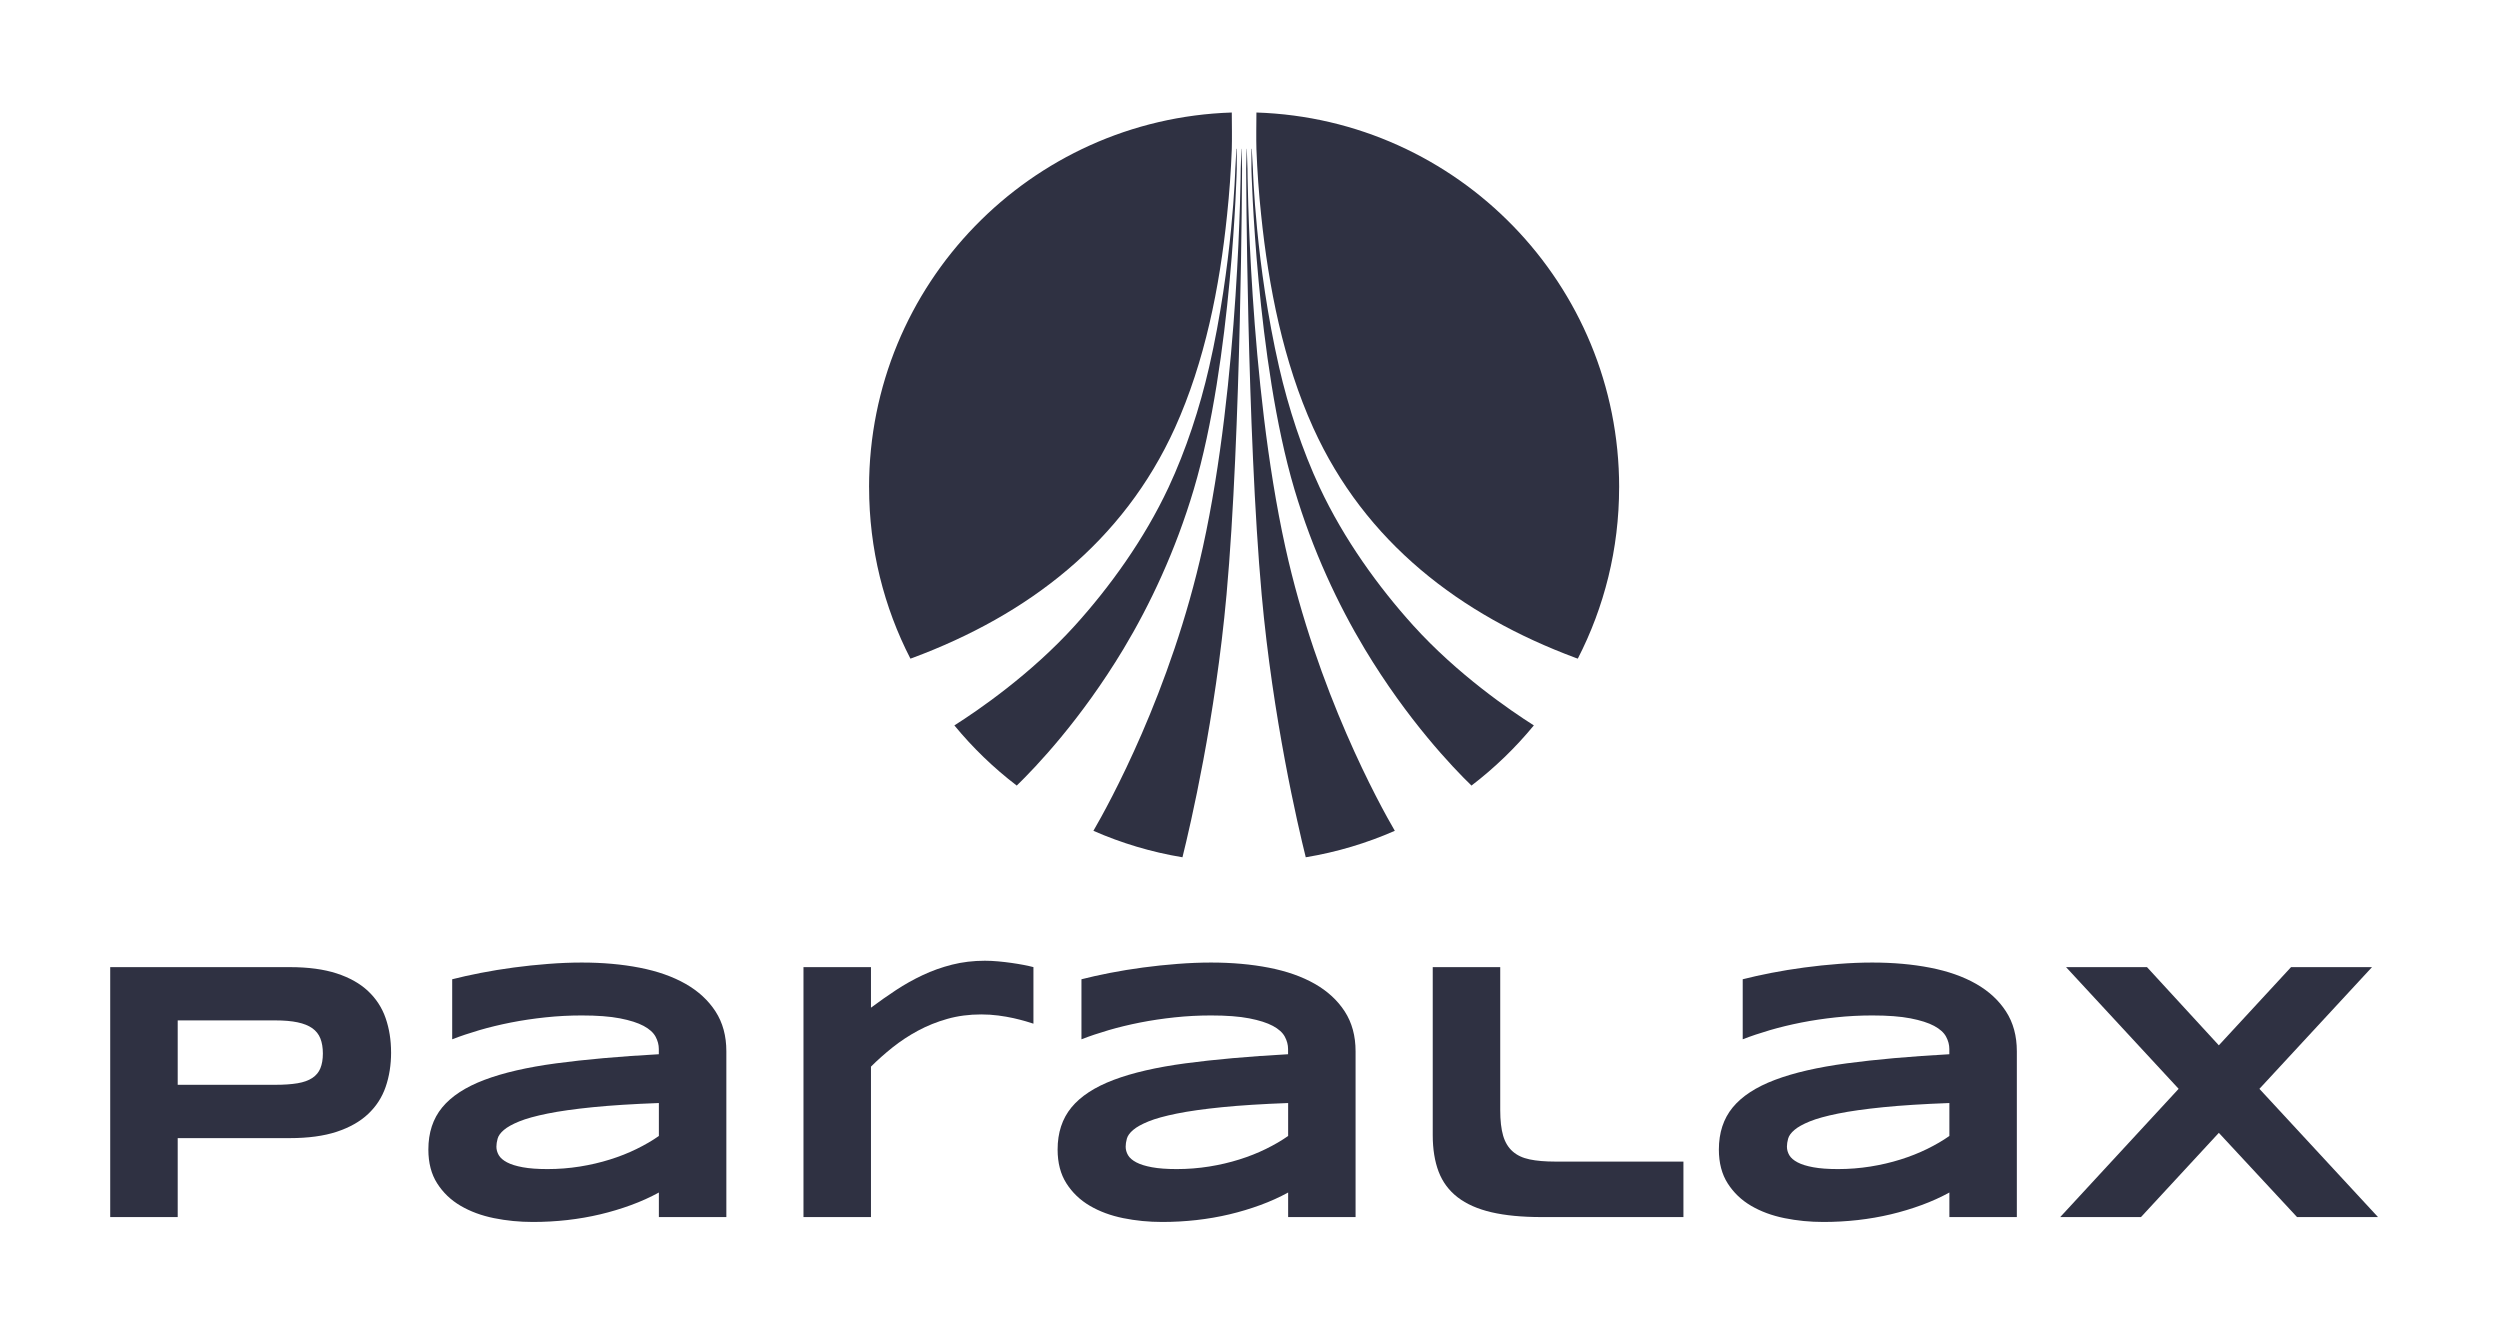
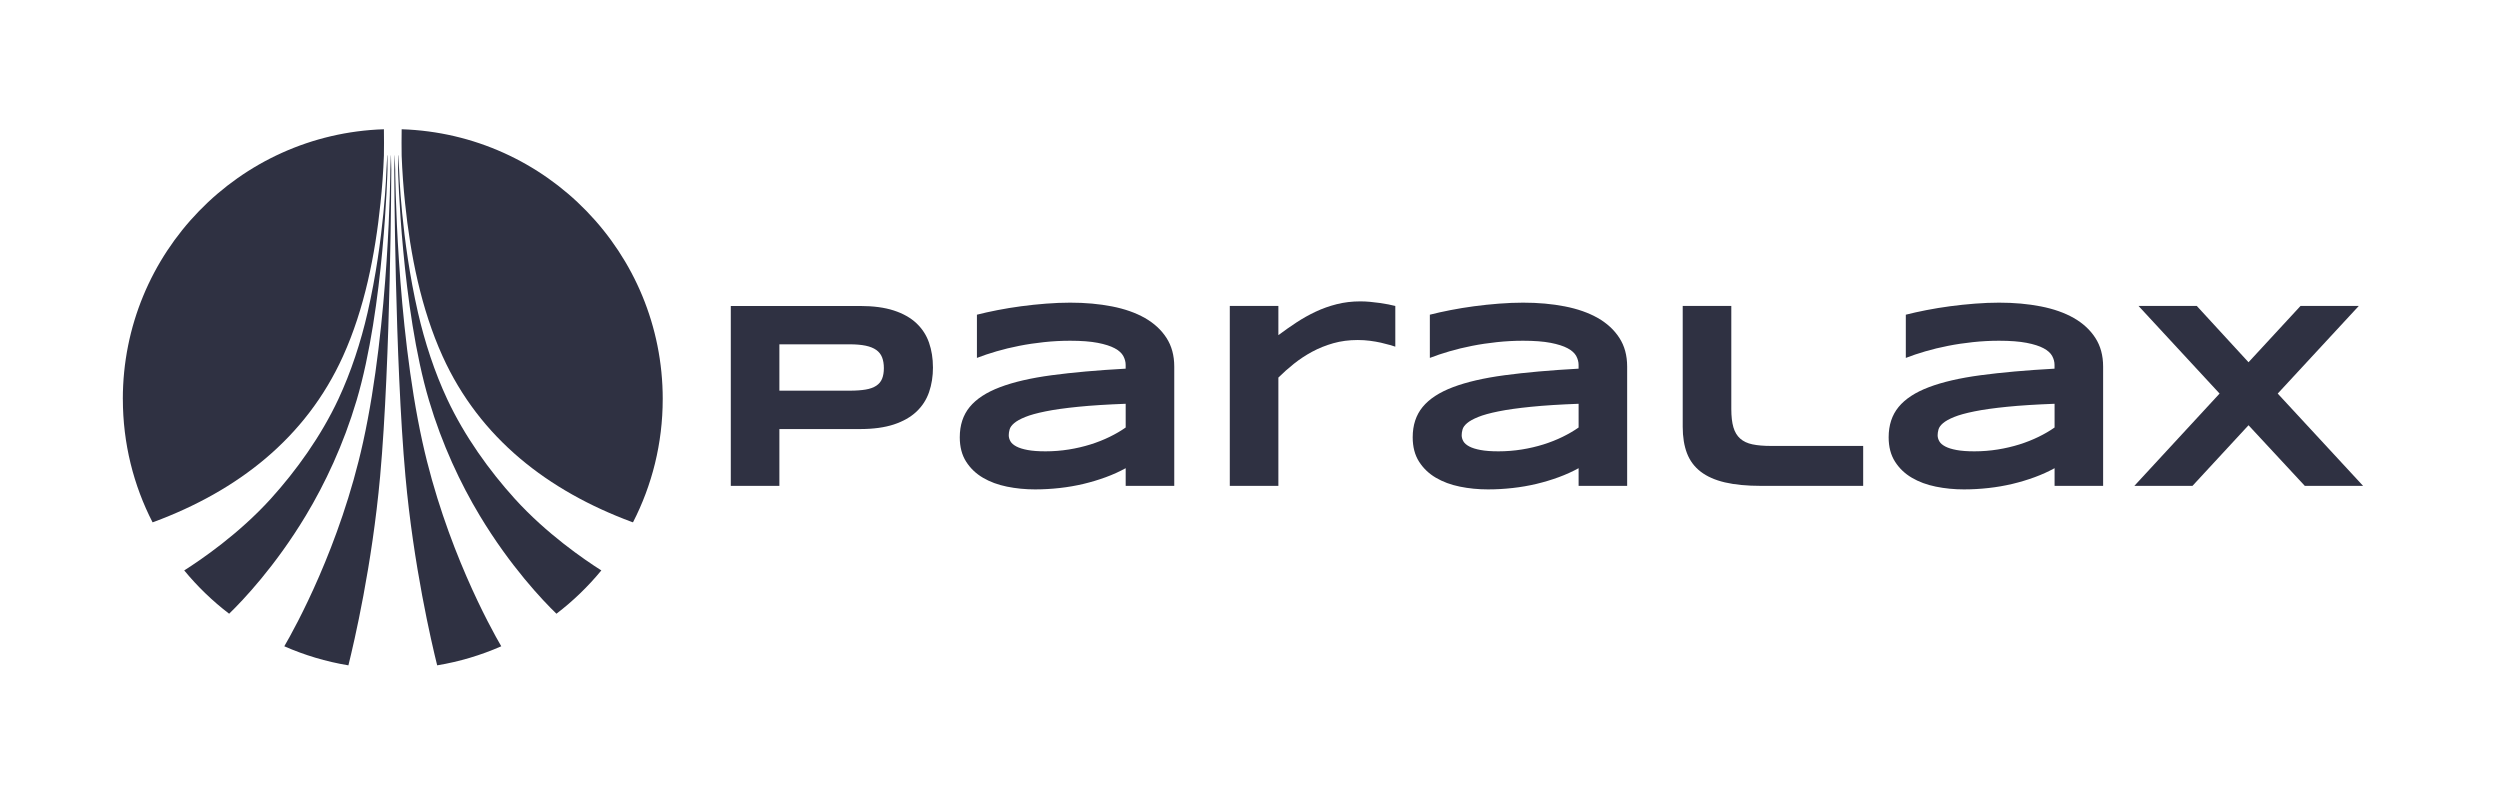
- <svg xmlns="http://www.w3.org/2000/svg" width="758" zoomAndPan="magnify" viewBox="0 0 568.5 301.5" height="402" preserveAspectRatio="xMidYMid meet" version="1.0">
-   <path fill="#2f3142" d="M 197.633 110.82 C 197.633 124.852 201.02 138.094 207.027 149.773 C 207.184 149.723 207.336 149.672 207.473 149.621 C 233.789 139.836 255.414 123.273 267.188 97.285 C 273.98 82.273 277.352 65.242 279.031 48.926 C 279.559 43.938 279.918 38.941 280.109 33.93 C 280.176 31.707 280.129 28.086 280.109 25.586 C 234.305 27.059 197.625 64.66 197.625 110.82 Z M 197.633 110.82 " fill-opacity="1" fill-rule="nonzero" />
-   <path fill="#2f3142" d="M 280.906 38.41 C 280.906 38.41 280.316 60.043 274.953 83.496 C 272.824 92.793 269.699 102.332 265.723 110.844 C 260.207 122.625 252.363 133.484 244.418 142.27 C 234.375 153.359 222.387 161.559 217.023 164.957 C 221.211 170.047 225.969 174.641 231.207 178.641 C 235.539 174.441 245.758 163.723 255.461 147.602 C 261.516 137.527 267.328 125.207 271.465 111.285 C 280.164 81.992 281.242 38.406 281.242 38.406 L 281.242 33.859 C 281.242 33.816 281.172 33.816 281.164 33.859 Z M 280.906 38.41 " fill-opacity="1" fill-rule="nonzero" />
-   <path fill="#2f3142" d="M 273.543 124.383 C 266.281 157.328 252.09 183 248.641 188.926 C 255.02 191.727 261.805 193.773 268.891 194.945 C 270.707 187.637 276.367 163.352 278.91 135.254 C 282.254 98.348 282.445 38.422 282.445 38.422 L 282.336 33.852 C 282.336 33.852 282.293 33.82 282.293 33.852 L 282.141 38.41 C 282.141 38.41 281.848 86.695 273.543 124.383 Z M 273.543 124.383 " fill-opacity="1" fill-rule="nonzero" />
-   <path fill="#2f3142" d="M 368.188 110.82 C 368.188 124.852 364.801 138.094 358.793 149.773 C 358.637 149.723 358.484 149.672 358.348 149.621 C 332.031 139.836 310.402 123.273 298.629 97.285 C 291.836 82.273 288.469 65.242 286.789 48.926 C 286.258 43.938 285.898 38.941 285.711 33.93 C 285.641 31.707 285.691 28.086 285.711 25.586 C 331.516 27.059 368.195 64.66 368.195 110.82 Z M 368.188 110.82 " fill-opacity="1" fill-rule="nonzero" />
-   <path fill="#2f3142" d="M 284.91 38.41 C 284.91 38.41 285.504 60.043 290.867 83.496 C 292.996 92.793 296.117 102.332 300.098 110.844 C 305.613 122.625 313.457 133.484 321.402 142.27 C 331.445 153.359 343.434 161.559 348.797 164.957 C 344.609 170.047 339.848 174.641 334.613 178.641 C 330.281 174.441 320.062 163.723 310.359 147.602 C 304.305 137.527 298.492 125.207 294.355 111.285 C 285.656 81.992 284.578 38.406 284.578 38.406 L 284.578 33.859 C 284.578 33.816 284.648 33.816 284.652 33.859 Z M 284.91 38.41 " fill-opacity="1" fill-rule="nonzero" />
-   <path fill="#2f3142" d="M 292.277 124.383 C 299.539 157.328 313.727 183 317.18 188.926 C 310.801 191.727 304.012 193.773 296.93 194.945 C 295.109 187.637 289.453 163.352 286.906 135.254 C 283.566 98.348 283.375 38.422 283.375 38.422 L 283.484 33.852 C 283.484 33.852 283.527 33.82 283.527 33.852 L 283.68 38.41 C 283.68 38.41 283.973 86.695 292.277 124.383 Z M 292.277 124.383 " fill-opacity="1" fill-rule="nonzero" />
-   <path fill="#2f3142" d="M 88.934 239.324 C 88.934 242.164 88.52 244.777 87.695 247.164 C 86.871 249.551 85.535 251.602 83.703 253.328 C 81.871 255.051 79.492 256.395 76.57 257.363 C 73.648 258.324 70.09 258.809 65.898 258.809 L 40.41 258.809 L 40.41 276.766 L 25.062 276.766 L 25.062 219.926 L 65.891 219.926 C 70.086 219.926 73.641 220.406 76.562 221.355 C 79.484 222.309 81.863 223.648 83.695 225.367 C 85.527 227.094 86.863 229.137 87.688 231.512 C 88.512 233.887 88.93 236.492 88.93 239.332 Z M 73.422 239.57 C 73.422 238.25 73.23 237.109 72.859 236.156 C 72.488 235.207 71.871 234.426 71.023 233.82 C 70.168 233.219 69.051 232.766 67.672 232.477 C 66.293 232.184 64.602 232.039 62.586 232.039 L 40.41 232.039 L 40.41 246.684 L 62.586 246.684 C 64.602 246.684 66.293 246.566 67.672 246.332 C 69.051 246.098 70.168 245.695 71.023 245.129 C 71.879 244.562 72.488 243.828 72.859 242.914 C 73.23 242 73.422 240.887 73.422 239.562 Z M 73.422 239.57 " fill-opacity="1" fill-rule="nonzero" />
-   <path fill="#2f3142" d="M 149.828 276.762 L 149.828 271.176 C 147.871 272.254 145.766 273.203 143.52 274.027 C 141.273 274.852 138.938 275.559 136.504 276.137 C 134.074 276.715 131.574 277.148 128.996 277.441 C 126.414 277.73 123.82 277.875 121.195 277.875 C 118.133 277.875 115.176 277.586 112.324 277.004 C 109.473 276.426 106.941 275.488 104.73 274.191 C 102.52 272.895 100.75 271.199 99.418 269.105 C 98.074 267.008 97.41 264.445 97.41 261.41 C 97.41 257.578 98.453 254.383 100.551 251.836 C 102.648 249.285 105.844 247.195 110.145 245.57 C 114.445 243.945 119.883 242.688 126.465 241.805 C 133.043 240.926 140.824 240.23 149.816 239.734 L 149.816 238.531 C 149.816 237.594 149.57 236.66 149.074 235.734 C 148.574 234.812 147.676 234 146.363 233.293 C 145.055 232.59 143.262 232.016 140.988 231.574 C 138.715 231.133 135.812 230.914 132.281 230.914 C 129.5 230.914 126.746 231.059 124.027 231.348 C 121.312 231.637 118.688 232.027 116.172 232.523 C 113.645 233.023 111.254 233.602 108.992 234.262 C 106.734 234.926 104.676 235.617 102.828 236.336 L 102.828 222.684 C 104.762 222.188 106.922 221.707 109.328 221.238 C 111.727 220.77 114.219 220.363 116.812 220.016 C 119.406 219.668 122.023 219.391 124.668 219.191 C 127.32 218.984 129.852 218.883 132.281 218.883 C 137.055 218.883 141.449 219.273 145.477 220.059 C 149.508 220.848 152.969 222.066 155.883 223.719 C 158.793 225.375 161.066 227.469 162.711 230.008 C 164.352 232.543 165.172 235.566 165.172 239.066 L 165.172 276.754 L 149.82 276.754 Z M 149.828 250.828 C 143.93 251.047 138.91 251.363 134.793 251.777 C 130.668 252.195 127.246 252.672 124.512 253.227 C 121.781 253.781 119.641 254.371 118.078 255.008 C 116.516 255.645 115.352 256.293 114.582 256.953 C 113.809 257.613 113.336 258.273 113.156 258.938 C 112.973 259.598 112.883 260.207 112.883 260.754 C 112.883 261.418 113.059 262.059 113.418 262.684 C 113.777 263.305 114.406 263.848 115.301 264.32 C 116.195 264.793 117.391 265.164 118.879 265.434 C 120.371 265.711 122.238 265.848 124.504 265.848 C 127.02 265.848 129.469 265.652 131.871 265.27 C 134.27 264.887 136.543 264.352 138.695 263.676 C 140.852 263.004 142.871 262.203 144.758 261.277 C 146.648 260.352 148.336 259.371 149.828 258.32 Z M 149.828 250.828 " fill-opacity="1" fill-rule="nonzero" />
-   <path fill="#2f3142" d="M 233.203 232.23 C 232.418 231.996 231.496 231.762 230.453 231.523 C 229.402 231.293 228.254 231.09 226.996 230.926 C 225.742 230.762 224.453 230.68 223.129 230.68 C 220.371 230.68 217.797 231.02 215.418 231.695 C 213.031 232.367 210.805 233.27 208.738 234.383 C 206.668 235.496 204.746 236.77 202.965 238.184 C 201.184 239.609 199.551 241.062 198.059 242.547 L 198.059 276.762 L 182.711 276.762 L 182.711 219.922 L 198.059 219.922 L 198.059 229.145 C 199.906 227.766 201.805 226.438 203.746 225.152 C 205.691 223.867 207.719 222.734 209.828 221.742 C 211.938 220.746 214.164 219.953 216.508 219.359 C 218.848 218.77 221.336 218.473 223.957 218.473 C 224.949 218.473 225.965 218.523 226.996 218.617 C 228.027 218.711 229.035 218.832 230.02 218.969 C 230.992 219.109 231.914 219.258 232.77 219.422 C 233.625 219.586 234.367 219.758 235.004 219.922 L 235.004 232.785 C 234.59 232.645 233.992 232.461 233.203 232.223 Z M 233.203 232.23 " fill-opacity="1" fill-rule="nonzero" />
-   <path fill="#2f3142" d="M 292.922 276.762 L 292.922 271.176 C 290.961 272.254 288.859 273.203 286.613 274.027 C 284.363 274.852 282.027 275.559 279.598 276.137 C 277.176 276.715 274.668 277.148 272.086 277.441 C 269.508 277.73 266.91 277.875 264.285 277.875 C 261.227 277.875 258.27 277.586 255.414 277.004 C 252.562 276.426 250.031 275.488 247.824 274.191 C 245.613 272.895 243.844 271.199 242.508 269.105 C 241.168 267.008 240.5 264.445 240.5 261.41 C 240.5 257.578 241.547 254.383 243.641 251.836 C 245.738 249.285 248.938 247.195 253.238 245.57 C 257.539 243.945 262.977 242.688 269.555 241.805 C 276.137 240.926 283.918 240.23 292.906 239.734 L 292.906 238.531 C 292.906 237.594 292.66 236.66 292.164 235.734 C 291.668 234.812 290.766 234 289.457 233.293 C 288.148 232.59 286.355 232.016 284.082 231.574 C 281.809 231.133 278.906 230.914 275.375 230.914 C 272.59 230.914 269.84 231.059 267.121 231.348 C 264.406 231.637 261.781 232.027 259.262 232.523 C 256.738 233.023 254.344 233.602 252.086 234.262 C 249.824 234.926 247.766 235.617 245.922 236.336 L 245.922 222.684 C 247.855 222.188 250.016 221.707 252.418 221.238 C 254.816 220.77 257.312 220.363 259.906 220.016 C 262.5 219.668 265.117 219.391 267.762 219.191 C 270.414 218.984 272.945 218.883 275.375 218.883 C 280.145 218.883 284.539 219.273 288.57 220.059 C 292.598 220.848 296.062 222.066 298.969 223.719 C 301.879 225.375 304.152 227.469 305.797 230.008 C 307.438 232.543 308.258 235.566 308.258 239.066 L 308.258 276.754 L 292.906 276.754 Z M 292.922 250.828 C 287.02 251.047 282.004 251.363 277.887 251.777 C 273.762 252.195 270.336 252.672 267.605 253.227 C 264.871 253.781 262.73 254.371 261.172 255.008 C 259.609 255.645 258.445 256.293 257.676 256.953 C 256.902 257.613 256.43 258.273 256.246 258.938 C 256.062 259.598 255.977 260.207 255.977 260.754 C 255.977 261.418 256.152 262.059 256.512 262.684 C 256.871 263.305 257.5 263.848 258.395 264.32 C 259.289 264.793 260.484 265.164 261.969 265.434 C 263.461 265.711 265.332 265.848 267.598 265.848 C 270.109 265.848 272.559 265.652 274.965 265.27 C 277.363 264.887 279.637 264.352 281.789 263.676 C 283.941 263.004 285.965 262.203 287.852 261.277 C 289.742 260.352 291.43 259.371 292.922 258.32 Z M 292.922 250.828 " fill-opacity="1" fill-rule="nonzero" />
-   <path fill="#2f3142" d="M 341.152 252.438 C 341.152 254.812 341.375 256.746 341.812 258.25 C 342.254 259.754 342.973 260.945 343.969 261.824 C 344.961 262.707 346.246 263.316 347.832 263.645 C 349.418 263.98 351.371 264.145 353.688 264.145 L 382.812 264.145 L 382.812 276.762 L 350.547 276.762 C 346.078 276.762 342.281 276.395 339.152 275.664 C 336.023 274.934 333.465 273.801 331.477 272.27 C 329.492 270.742 328.051 268.801 327.152 266.461 C 326.258 264.117 325.805 261.328 325.805 258.105 L 325.805 219.922 L 341.152 219.922 Z M 341.152 252.438 " fill-opacity="1" fill-rule="nonzero" />
-   <path fill="#2f3142" d="M 443.289 276.762 L 443.289 271.176 C 441.332 272.254 439.23 273.203 436.98 274.027 C 434.734 274.852 432.398 275.559 429.969 276.137 C 427.539 276.715 425.039 277.148 422.457 277.441 C 419.875 277.73 417.281 277.875 414.656 277.875 C 411.598 277.875 408.637 277.586 405.785 277.004 C 402.934 276.426 400.402 275.488 398.191 274.191 C 395.984 272.895 394.215 271.199 392.879 269.105 C 391.539 267.008 390.871 264.445 390.871 261.41 C 390.871 257.578 391.918 254.383 394.012 251.836 C 396.109 249.285 399.309 247.195 403.609 245.57 C 407.906 243.945 413.348 242.688 419.926 241.805 C 426.504 240.926 434.289 240.23 443.277 239.734 L 443.277 238.531 C 443.277 237.594 443.031 236.66 442.535 235.734 C 442.039 234.812 441.137 234 439.828 233.293 C 438.52 232.59 436.723 232.016 434.453 231.574 C 432.18 231.133 429.277 230.914 425.742 230.914 C 422.961 230.914 420.211 231.059 417.488 231.348 C 414.777 231.637 412.152 232.027 409.633 232.523 C 407.109 233.023 404.715 233.602 402.457 234.262 C 400.195 234.926 398.137 235.617 396.293 236.336 L 396.293 222.684 C 398.227 222.188 400.391 221.707 402.789 221.238 C 405.188 220.77 407.688 220.363 410.273 220.016 C 412.867 219.668 415.488 219.391 418.133 219.191 C 420.781 218.984 423.312 218.883 425.742 218.883 C 430.516 218.883 434.91 219.273 438.941 220.059 C 442.969 220.848 446.434 222.066 449.34 223.719 C 452.25 225.375 454.523 227.469 456.164 230.008 C 457.809 232.543 458.629 235.566 458.629 239.066 L 458.629 276.754 L 443.277 276.754 Z M 443.289 250.828 C 437.391 251.047 432.375 251.363 428.258 251.777 C 424.133 252.195 420.707 252.672 417.977 253.227 C 415.242 253.781 413.102 254.371 411.539 255.008 C 409.98 255.645 408.816 256.293 408.047 256.953 C 407.273 257.613 406.801 258.273 406.617 258.938 C 406.434 259.598 406.348 260.207 406.348 260.754 C 406.348 261.418 406.523 262.059 406.883 262.684 C 407.242 263.305 407.871 263.848 408.766 264.32 C 409.656 264.793 410.855 265.164 412.34 265.434 C 413.832 265.711 415.703 265.848 417.969 265.848 C 420.48 265.848 422.93 265.652 425.336 265.27 C 427.734 264.887 430.008 264.352 432.16 263.676 C 434.312 263.004 436.328 262.203 438.223 261.277 C 440.109 260.352 441.797 259.371 443.289 258.32 Z M 443.289 250.828 " fill-opacity="1" fill-rule="nonzero" />
-   <path fill="#2f3142" d="M 513.785 247.598 L 540.758 276.762 L 522.348 276.762 L 504.562 257.609 L 486.859 276.762 L 468.492 276.762 L 495.422 247.598 L 469.816 219.922 L 488.223 219.922 L 504.562 237.707 L 520.988 219.922 L 539.398 219.922 L 513.793 247.598 Z M 513.785 247.598 " fill-opacity="1" fill-rule="nonzero" />
+ <svg xmlns="http://www.w3.org/2000/svg" width="864" zoomAndPan="magnify" viewBox="0 0 648 204.75" height="273" preserveAspectRatio="xMidYMid meet" version="1.0">
+   <path fill="#2f3142" d="M 31.844 103.43 C 31.844 114.945 34.621 125.809 39.547 135.391 C 39.676 135.348 39.801 135.305 39.914 135.266 C 61.508 127.238 79.25 113.648 88.91 92.324 C 94.48 80.012 97.246 66.039 98.625 52.648 C 99.059 48.559 99.352 44.457 99.508 40.348 C 99.566 38.523 99.523 35.551 99.508 33.504 C 61.93 34.711 31.836 65.559 31.836 103.43 Z M 31.844 103.43 " fill-opacity="1" fill-rule="nonzero" />
+   <path fill="#2f3142" d="M 100.164 44.027 C 100.164 44.027 99.68 61.777 95.277 81.02 C 93.531 88.648 90.969 96.473 87.707 103.457 C 83.18 113.121 76.746 122.031 70.227 129.238 C 61.988 138.34 52.152 145.062 47.75 147.852 C 51.188 152.027 55.09 155.797 59.391 159.078 C 62.941 155.633 71.324 146.84 79.285 133.613 C 84.254 125.348 89.023 115.238 92.418 103.816 C 99.555 79.785 100.438 44.023 100.438 44.023 L 100.438 40.293 C 100.438 40.258 100.383 40.258 100.375 40.293 Z M 100.164 44.027 " fill-opacity="1" fill-rule="nonzero" />
+   <path fill="#2f3142" d="M 94.121 114.562 C 88.164 141.594 76.523 162.656 73.691 167.516 C 78.926 169.816 84.492 171.496 90.305 172.457 C 91.797 166.457 96.441 146.535 98.527 123.484 C 101.27 93.203 101.426 44.039 101.426 44.039 L 101.336 40.289 C 101.336 40.289 101.301 40.262 101.301 40.289 L 101.176 44.027 C 101.176 44.027 100.934 83.641 94.121 114.562 Z M 94.121 114.562 " fill-opacity="1" fill-rule="nonzero" />
+   <path fill="#2f3142" d="M 171.777 103.43 C 171.777 114.945 168.996 125.809 164.07 135.391 C 163.941 135.348 163.816 135.305 163.703 135.266 C 142.113 127.238 124.367 113.648 114.711 92.324 C 109.137 80.012 106.371 66.039 104.992 52.648 C 104.559 48.559 104.266 44.457 104.109 40.348 C 104.055 38.523 104.094 35.551 104.109 33.504 C 141.688 34.711 171.781 65.559 171.781 103.43 Z M 171.777 103.43 " fill-opacity="1" fill-rule="nonzero" />
+   <path fill="#2f3142" d="M 103.453 44.027 C 103.453 44.027 103.941 61.777 108.34 81.02 C 110.086 88.648 112.648 96.473 115.914 103.457 C 120.438 113.121 126.875 122.031 133.395 129.238 C 141.633 138.34 151.465 145.062 155.867 147.852 C 152.434 152.027 148.527 155.797 144.23 159.078 C 140.676 155.633 132.293 146.84 124.332 133.613 C 119.363 125.348 114.598 115.238 111.203 103.816 C 104.062 79.785 103.18 44.023 103.18 44.023 L 103.18 40.293 C 103.18 40.258 103.238 40.258 103.242 40.293 Z M 103.453 44.027 " fill-opacity="1" fill-rule="nonzero" />
+   <path fill="#2f3142" d="M 109.496 114.562 C 115.453 141.594 127.098 162.656 129.926 167.516 C 124.695 169.816 119.125 171.496 113.316 172.457 C 111.824 166.457 107.18 146.535 105.094 123.484 C 102.348 93.203 102.195 44.039 102.195 44.039 L 102.281 40.289 C 102.281 40.289 102.316 40.262 102.316 40.289 L 102.441 44.027 C 102.441 44.027 102.684 83.641 109.496 114.562 Z M 109.496 114.562 " fill-opacity="1" fill-rule="nonzero" />
+   <path fill="#2f3142" d="M 241.824 95.223 C 241.824 97.551 241.484 99.695 240.809 101.652 C 240.129 103.613 239.035 105.297 237.531 106.711 C 236.027 108.125 234.078 109.227 231.68 110.023 C 229.281 110.812 226.363 111.211 222.926 111.211 L 202.016 111.211 L 202.016 125.941 L 189.422 125.941 L 189.422 79.309 L 222.918 79.309 C 226.359 79.309 229.277 79.699 231.676 80.48 C 234.07 81.262 236.023 82.359 237.527 83.77 C 239.031 85.188 240.125 86.867 240.801 88.812 C 241.477 90.762 241.82 92.898 241.82 95.227 Z M 229.098 95.426 C 229.098 94.34 228.941 93.406 228.637 92.625 C 228.332 91.844 227.824 91.203 227.129 90.707 C 226.426 90.211 225.512 89.84 224.379 89.602 C 223.25 89.367 221.859 89.246 220.207 89.246 L 202.016 89.246 L 202.016 101.262 L 220.207 101.262 C 221.859 101.262 223.25 101.164 224.379 100.973 C 225.512 100.781 226.426 100.449 227.129 99.984 C 227.832 99.52 228.332 98.918 228.637 98.168 C 228.941 97.418 229.098 96.504 229.098 95.418 Z M 229.098 95.426 " fill-opacity="1" fill-rule="nonzero" />
+   <path fill="#2f3142" d="M 291.777 125.938 L 291.777 121.355 C 290.172 122.238 288.445 123.02 286.602 123.695 C 284.758 124.371 282.844 124.949 280.848 125.426 C 278.855 125.898 276.805 126.258 274.688 126.492 C 272.57 126.73 270.441 126.852 268.285 126.852 C 265.777 126.852 263.348 126.613 261.008 126.137 C 258.668 125.664 256.594 124.895 254.777 123.828 C 252.965 122.766 251.516 121.375 250.418 119.656 C 249.32 117.934 248.773 115.832 248.773 113.344 C 248.773 110.199 249.629 107.578 251.348 105.488 C 253.07 103.395 255.691 101.68 259.223 100.348 C 262.75 99.016 267.211 97.98 272.609 97.258 C 278.008 96.535 284.391 95.965 291.77 95.559 L 291.77 94.57 C 291.77 93.801 291.566 93.039 291.16 92.277 C 290.75 91.52 290.012 90.852 288.938 90.273 C 287.863 89.695 286.391 89.227 284.527 88.863 C 282.66 88.504 280.281 88.32 277.383 88.32 C 275.098 88.32 272.844 88.441 270.609 88.68 C 268.383 88.918 266.23 89.234 264.164 89.645 C 262.094 90.051 260.129 90.527 258.277 91.07 C 256.422 91.613 254.734 92.18 253.219 92.77 L 253.219 81.57 C 254.805 81.164 256.578 80.77 258.551 80.383 C 260.52 80 262.562 79.664 264.691 79.379 C 266.82 79.098 268.969 78.871 271.137 78.703 C 273.312 78.535 275.391 78.449 277.383 78.449 C 281.297 78.449 284.902 78.77 288.211 79.418 C 291.516 80.062 294.355 81.066 296.746 82.418 C 299.133 83.777 301 85.496 302.348 87.578 C 303.695 89.66 304.367 92.141 304.367 95.012 L 304.367 125.93 L 291.773 125.93 Z M 291.777 104.66 C 286.938 104.84 282.82 105.098 279.445 105.441 C 276.059 105.781 273.25 106.172 271.008 106.629 C 268.766 107.082 267.012 107.566 265.73 108.09 C 264.449 108.613 263.492 109.145 262.863 109.688 C 262.227 110.227 261.84 110.77 261.691 111.312 C 261.539 111.855 261.469 112.355 261.469 112.805 C 261.469 113.348 261.613 113.875 261.906 114.387 C 262.203 114.898 262.719 115.344 263.453 115.73 C 264.184 116.117 265.168 116.422 266.387 116.645 C 267.609 116.871 269.145 116.984 271.004 116.984 C 273.062 116.984 275.074 116.824 277.047 116.508 C 279.016 116.195 280.879 115.754 282.645 115.203 C 284.414 114.648 286.07 113.992 287.621 113.234 C 289.172 112.477 290.555 111.668 291.777 110.809 Z M 291.777 104.66 " fill-opacity="1" fill-rule="nonzero" />
+   <path fill="#2f3142" d="M 360.188 89.402 C 359.543 89.211 358.789 89.02 357.93 88.824 C 357.07 88.633 356.129 88.465 355.094 88.332 C 354.066 88.199 353.008 88.133 351.926 88.133 C 349.66 88.133 347.551 88.41 345.598 88.961 C 343.641 89.516 341.809 90.254 340.117 91.168 C 338.418 92.082 336.84 93.125 335.379 94.289 C 333.918 95.457 332.578 96.648 331.355 97.867 L 331.355 125.938 L 318.762 125.938 L 318.762 79.305 L 331.355 79.305 L 331.355 86.871 C 332.867 85.738 334.43 84.648 336.02 83.594 C 337.617 82.543 339.277 81.613 341.008 80.797 C 342.738 79.98 344.57 79.328 346.488 78.844 C 348.41 78.359 350.453 78.117 352.602 78.117 C 353.418 78.117 354.25 78.156 355.094 78.234 C 355.941 78.312 356.77 78.41 357.574 78.523 C 358.375 78.637 359.129 78.762 359.832 78.895 C 360.535 79.031 361.145 79.168 361.664 79.305 L 361.664 89.855 C 361.324 89.742 360.836 89.594 360.188 89.395 Z M 360.188 89.402 " fill-opacity="1" fill-rule="nonzero" />
+   <path fill="#2f3142" d="M 409.176 125.938 L 409.176 121.355 C 407.57 122.238 405.844 123.02 404 123.695 C 402.156 124.371 400.242 124.949 398.246 125.426 C 396.258 125.898 394.203 126.258 392.086 126.492 C 389.969 126.73 387.84 126.852 385.684 126.852 C 383.176 126.852 380.746 126.613 378.406 126.137 C 376.066 125.664 373.992 124.895 372.176 123.828 C 370.363 122.766 368.914 121.375 367.816 119.656 C 366.719 117.934 366.172 115.832 366.172 113.344 C 366.172 110.199 367.027 107.578 368.746 105.488 C 370.469 103.395 373.09 101.68 376.621 100.348 C 380.148 99.016 384.609 97.98 390.008 97.258 C 395.406 96.535 401.789 95.965 409.168 95.559 L 409.168 94.57 C 409.168 93.801 408.965 93.039 408.559 92.277 C 408.148 91.52 407.41 90.852 406.336 90.273 C 405.262 89.695 403.789 89.227 401.926 88.863 C 400.059 88.504 397.68 88.32 394.781 88.32 C 392.496 88.32 390.242 88.441 388.008 88.68 C 385.781 88.918 383.629 89.234 381.562 89.645 C 379.492 90.051 377.527 90.527 375.676 91.07 C 373.82 91.613 372.129 92.18 370.617 92.77 L 370.617 81.57 C 372.203 81.164 373.977 80.77 375.949 80.383 C 377.918 80 379.961 79.664 382.09 79.379 C 384.219 79.098 386.367 78.871 388.535 78.703 C 390.711 78.535 392.789 78.449 394.781 78.449 C 398.695 78.449 402.301 78.77 405.609 79.418 C 408.914 80.062 411.754 81.066 414.141 82.418 C 416.527 83.777 418.391 85.496 419.738 87.578 C 421.09 89.66 421.758 92.141 421.758 95.012 L 421.758 125.93 L 409.168 125.93 Z M 409.176 104.66 C 404.336 104.84 400.219 105.098 396.844 105.441 C 393.457 105.781 390.648 106.172 388.406 106.629 C 386.164 107.082 384.41 107.566 383.129 108.09 C 381.848 108.613 380.891 109.145 380.262 109.688 C 379.625 110.227 379.238 110.77 379.09 111.312 C 378.938 111.855 378.867 112.355 378.867 112.805 C 378.867 113.348 379.012 113.875 379.305 114.387 C 379.602 114.898 380.117 115.344 380.852 115.73 C 381.582 116.117 382.566 116.422 383.785 116.645 C 385.008 116.871 386.543 116.984 388.402 116.984 C 390.461 116.984 392.473 116.824 394.445 116.508 C 396.414 116.195 398.277 115.754 400.043 115.203 C 401.812 114.648 403.469 113.992 405.02 113.234 C 406.566 112.477 407.953 111.668 409.176 110.809 Z M 409.176 104.66 " fill-opacity="1" fill-rule="nonzero" />
+   <path fill="#2f3142" d="M 448.754 105.98 C 448.754 107.93 448.934 109.516 449.297 110.75 C 449.656 111.984 450.246 112.961 451.062 113.684 C 451.879 114.406 452.934 114.906 454.234 115.176 C 455.535 115.449 457.137 115.586 459.039 115.586 L 482.934 115.586 L 482.934 125.938 L 456.461 125.938 C 452.793 125.938 449.68 125.637 447.109 125.039 C 444.543 124.438 442.445 123.508 440.816 122.254 C 439.188 121 438.004 119.406 437.266 117.484 C 436.531 115.562 436.16 113.277 436.16 110.633 L 436.16 79.305 L 448.754 79.305 Z M 448.754 105.98 " fill-opacity="1" fill-rule="nonzero" />
+   <path fill="#2f3142" d="M 532.547 125.938 L 532.547 121.355 C 530.941 122.238 529.215 123.02 527.371 123.695 C 525.527 124.371 523.609 124.949 521.617 125.426 C 519.621 125.898 517.57 126.258 515.453 126.492 C 513.336 126.73 511.207 126.852 509.055 126.852 C 506.543 126.852 504.117 126.613 501.777 126.137 C 499.438 125.664 497.359 124.895 495.547 123.828 C 493.734 122.766 492.281 121.375 491.188 119.656 C 490.086 117.934 489.539 115.832 489.539 113.344 C 489.539 110.199 490.398 107.578 492.117 105.488 C 493.836 103.395 496.461 101.68 499.988 100.348 C 503.516 99.016 507.98 97.98 513.379 97.258 C 518.777 96.535 525.16 95.965 532.535 95.559 L 532.535 94.57 C 532.535 93.801 532.336 93.039 531.926 92.277 C 531.52 91.52 530.781 90.852 529.707 90.273 C 528.633 89.695 527.16 89.227 525.293 88.863 C 523.43 88.504 521.047 88.32 518.152 88.32 C 515.867 88.32 513.609 88.441 511.379 88.68 C 509.152 88.918 507 89.234 504.934 89.645 C 502.859 90.051 500.898 90.527 499.043 91.07 C 497.188 91.613 495.5 92.18 493.988 92.77 L 493.988 81.57 C 495.574 81.164 497.348 80.77 499.316 80.383 C 501.285 80 503.336 79.664 505.461 79.379 C 507.586 79.098 509.734 78.871 511.906 78.703 C 514.082 78.535 516.156 78.449 518.152 78.449 C 522.066 78.449 525.672 78.77 528.977 79.418 C 532.281 80.062 535.125 81.066 537.512 82.418 C 539.898 83.777 541.762 85.496 543.109 87.578 C 544.457 89.66 545.129 92.141 545.129 95.012 L 545.129 125.93 L 532.535 125.93 Z M 532.547 104.66 C 527.707 104.84 523.59 105.098 520.211 105.441 C 516.828 105.781 514.02 106.172 511.777 106.629 C 509.535 107.082 507.777 107.566 506.496 108.09 C 505.215 108.613 504.262 109.145 503.629 109.688 C 502.996 110.227 502.609 110.77 502.457 111.312 C 502.309 111.855 502.234 112.355 502.234 112.805 C 502.234 113.348 502.379 113.875 502.676 114.387 C 502.969 114.898 503.484 115.344 504.219 115.73 C 504.953 116.117 505.934 116.422 507.152 116.645 C 508.379 116.871 509.91 116.984 511.77 116.984 C 513.832 116.984 515.84 116.824 517.816 116.508 C 519.781 116.195 521.648 115.754 523.414 115.203 C 525.18 114.648 526.832 113.992 528.387 113.234 C 529.938 112.477 531.32 111.668 532.547 110.809 Z M 532.547 104.66 " fill-opacity="1" fill-rule="nonzero" />
+   <path fill="#2f3142" d="M 590.383 102.012 L 612.512 125.938 L 597.406 125.938 L 582.816 110.223 L 568.289 125.938 L 553.223 125.938 L 575.316 102.012 L 554.309 79.305 L 569.41 79.305 L 582.816 93.895 L 596.293 79.305 L 611.395 79.305 L 590.387 102.012 Z M 590.383 102.012 " fill-opacity="1" fill-rule="nonzero" />
</svg>
